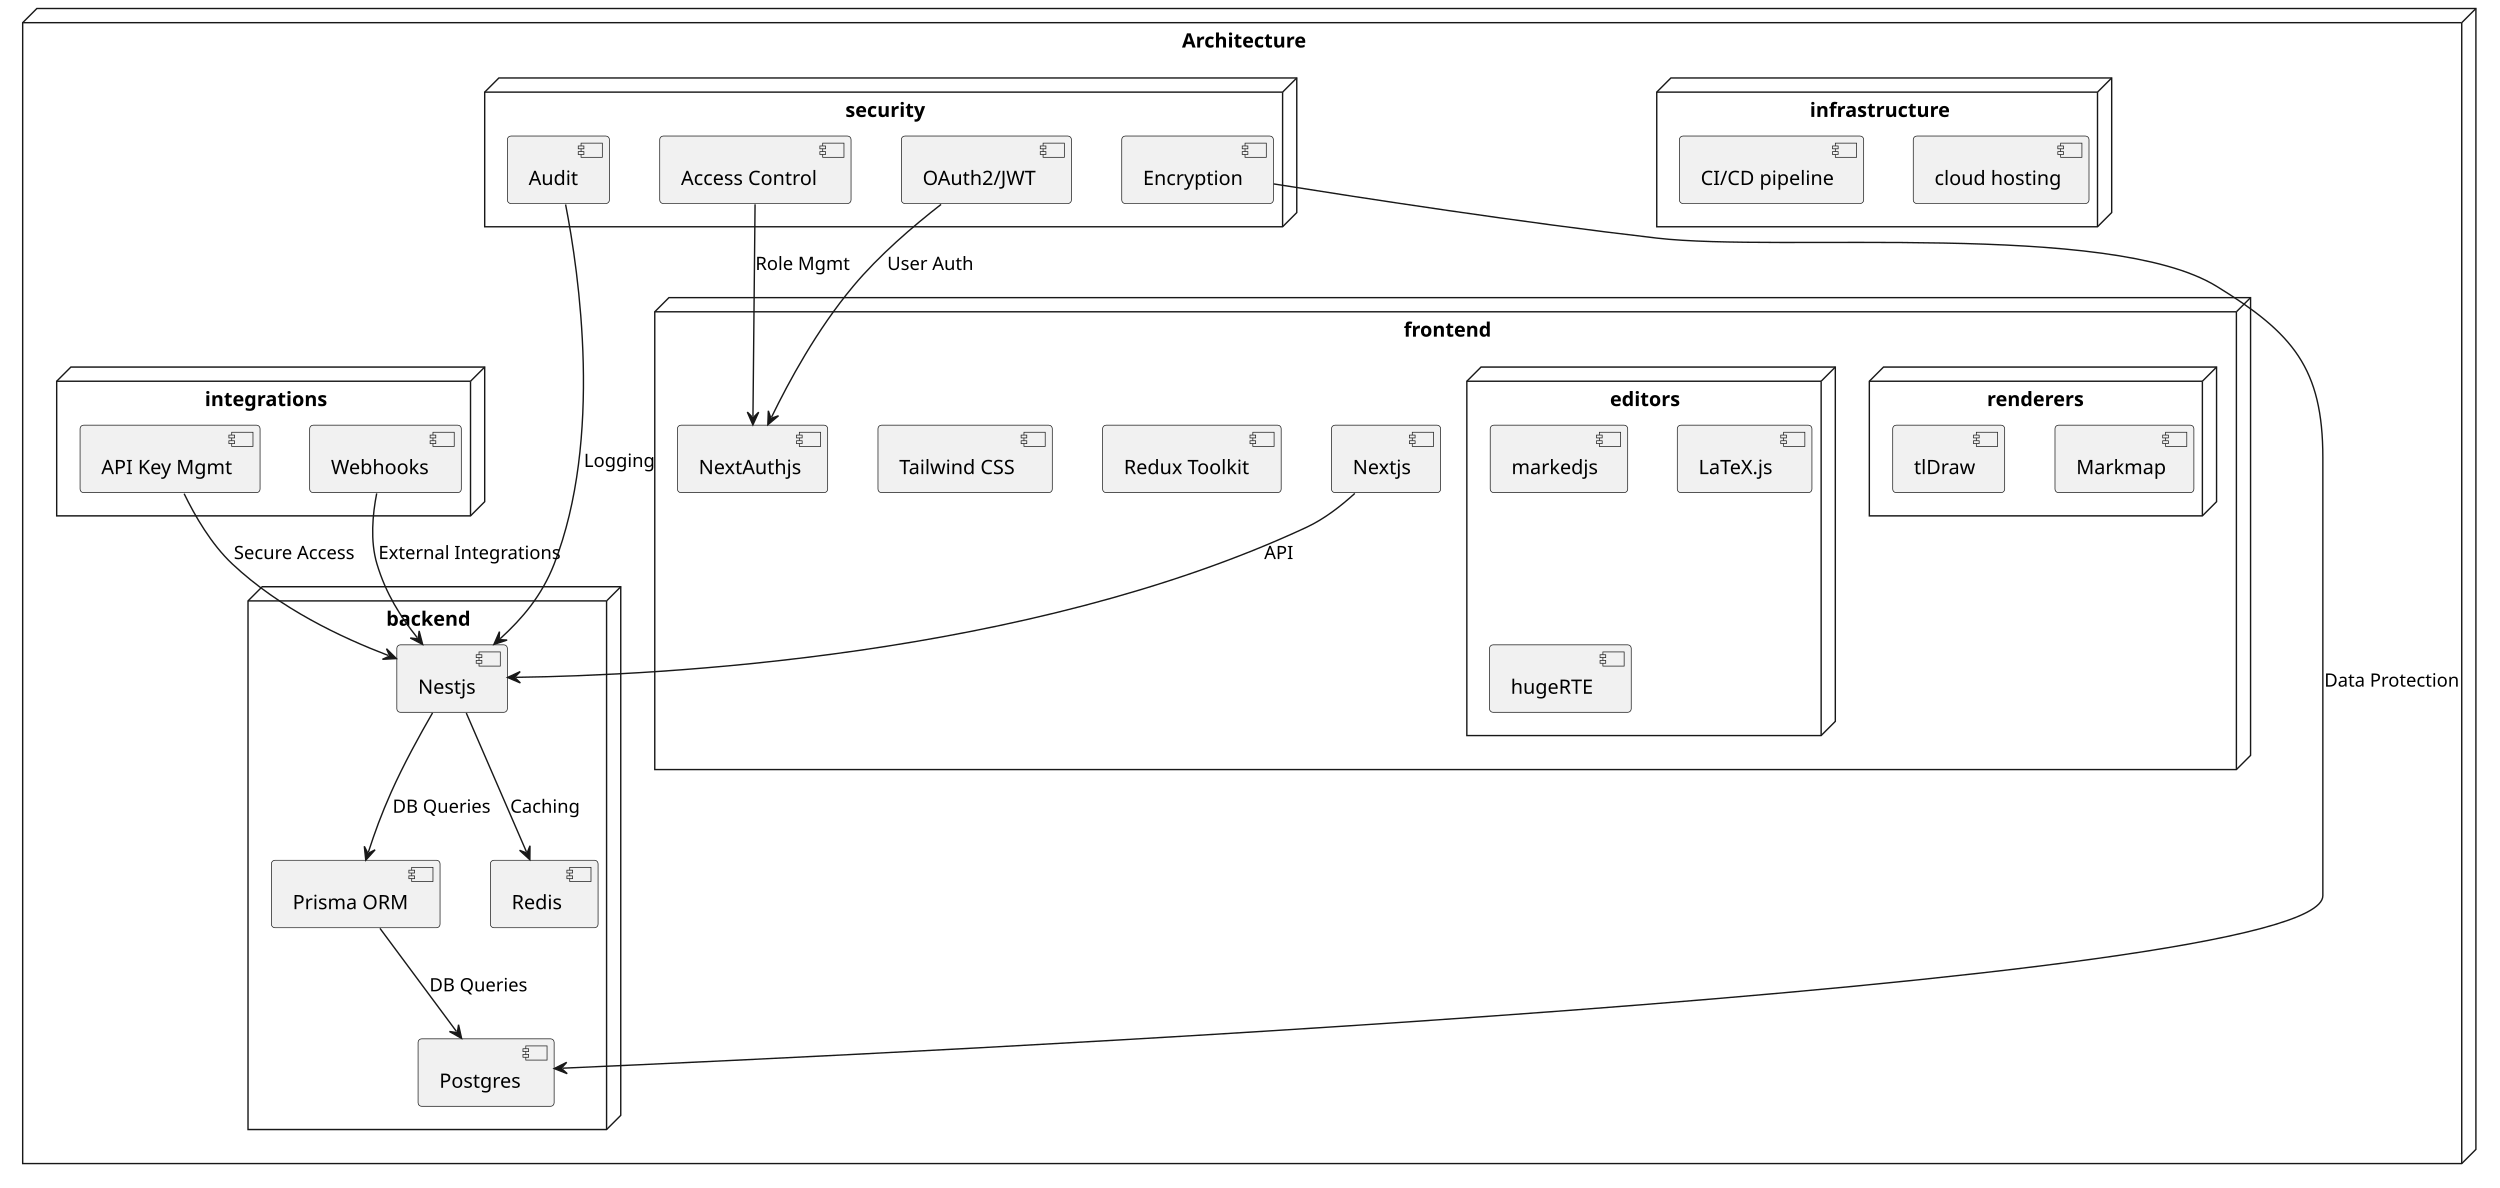
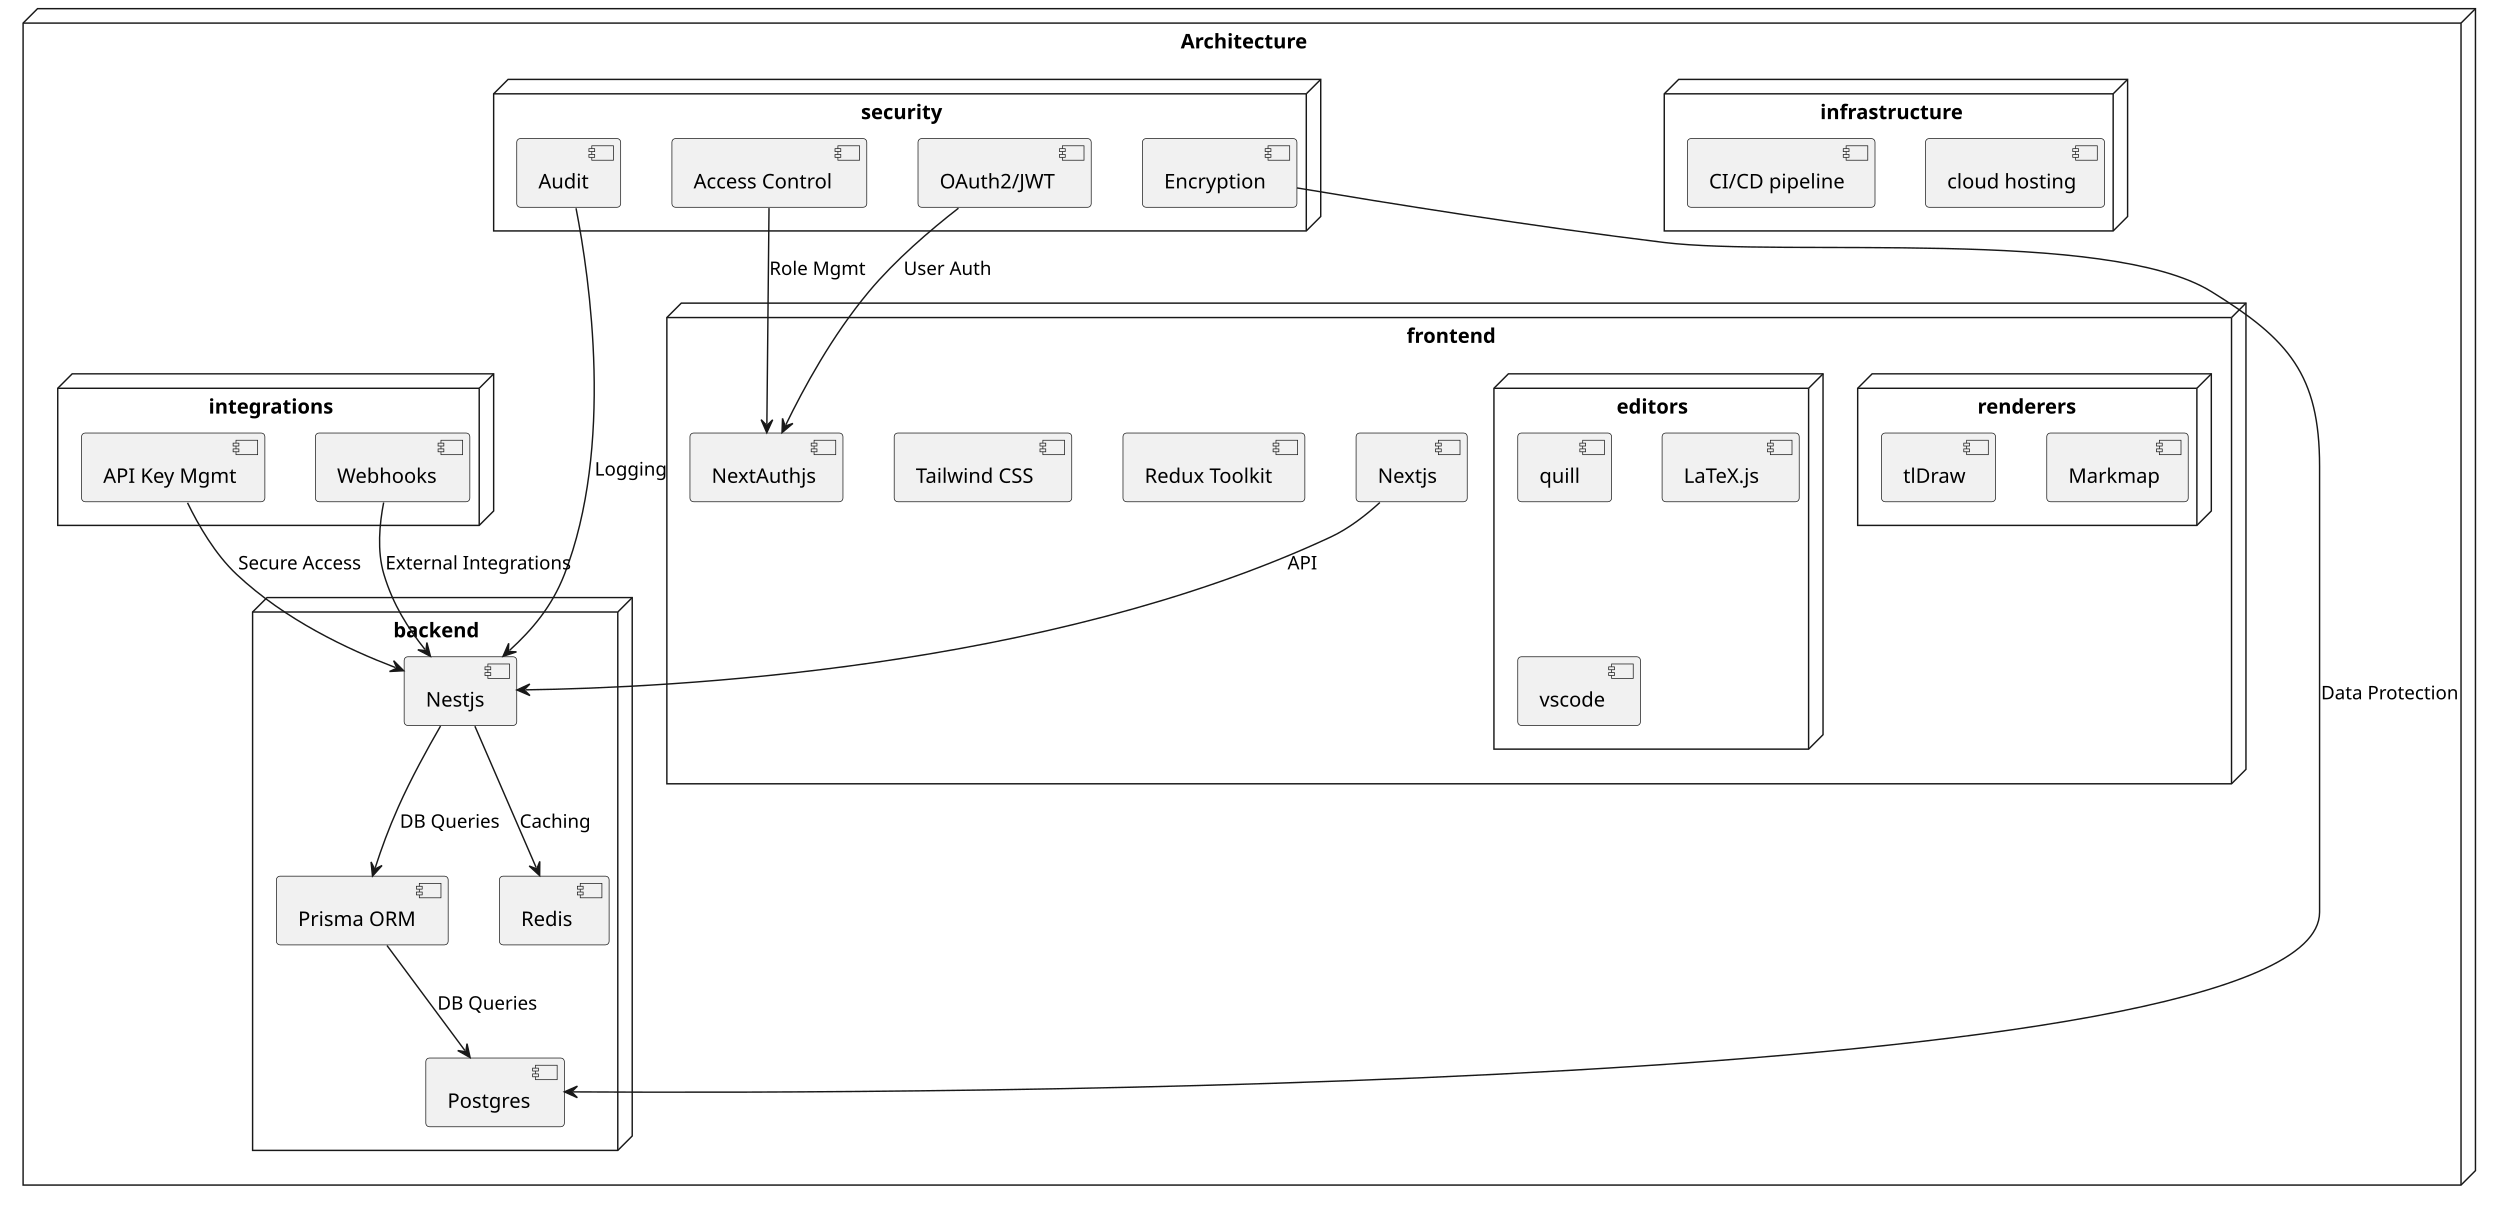
- <svg xmlns="http://www.w3.org/2000/svg" contentStyleType="text/css" height="838px" preserveAspectRatio="none" style="width:1764px;height:838px;background:#FFFFFF;" version="1.1" viewBox="0 0 1764 838" width="1764px" zoomAndPan="magnify">
+ <svg xmlns="http://www.w3.org/2000/svg" contentStyleType="text/css" height="838px" preserveAspectRatio="none" style="width:1732px;height:838px;background:#FFFFFF;" version="1.1" viewBox="0 0 1732 838" width="1732px" zoomAndPan="magnify">
  <defs />
  <g>
    <g id="cluster_Architecture">
-       <polygon fill="none" points="16,16,26,6,1747,6,1747,811,1737,821,16,821,16,16" style="stroke:#181818;stroke-width:1.0;" />
-       <line style="stroke:#181818;stroke-width:1.0;" x1="1737" x2="1747" y1="16" y2="6" />
-       <line style="stroke:#181818;stroke-width:1.0;" x1="16" x2="1737" y1="16" y2="16" />
-       <line style="stroke:#181818;stroke-width:1.0;" x1="1737" x2="1737" y1="16" y2="821" />
-       <text fill="#000000" font-family="sans-serif" font-size="14" font-weight="bold" lengthAdjust="spacing" textLength="87" x="834" y="33.533">Architecture</text>
+       <polygon fill="none" points="16,16,26,6,1715,6,1715,811,1705,821,16,821,16,16" style="stroke:#181818;stroke-width:1.0;" />
+       <line style="stroke:#181818;stroke-width:1.0;" x1="1705" x2="1715" y1="16" y2="6" />
+       <line style="stroke:#181818;stroke-width:1.0;" x1="16" x2="1705" y1="16" y2="16" />
+       <line style="stroke:#181818;stroke-width:1.0;" x1="1705" x2="1705" y1="16" y2="821" />
+       <text fill="#000000" font-family="sans-serif" font-size="14" font-weight="bold" lengthAdjust="spacing" textLength="87" x="818" y="33.533">Architecture</text>
    </g>
    <g id="cluster_infrastructure">
-       <polygon fill="none" points="1169,65,1179,55,1490,55,1490,150,1480,160,1169,160,1169,65" style="stroke:#181818;stroke-width:1.0;" />
-       <line style="stroke:#181818;stroke-width:1.0;" x1="1480" x2="1490" y1="65" y2="55" />
-       <line style="stroke:#181818;stroke-width:1.0;" x1="1169" x2="1480" y1="65" y2="65" />
-       <line style="stroke:#181818;stroke-width:1.0;" x1="1480" x2="1480" y1="65" y2="160" />
-       <text fill="#000000" font-family="sans-serif" font-size="14" font-weight="bold" lengthAdjust="spacing" textLength="97" x="1277" y="82.533">infrastructure</text>
+       <polygon fill="none" points="1153,65,1163,55,1474,55,1474,150,1464,160,1153,160,1153,65" style="stroke:#181818;stroke-width:1.0;" />
+       <line style="stroke:#181818;stroke-width:1.0;" x1="1464" x2="1474" y1="65" y2="55" />
+       <line style="stroke:#181818;stroke-width:1.0;" x1="1153" x2="1464" y1="65" y2="65" />
+       <line style="stroke:#181818;stroke-width:1.0;" x1="1464" x2="1464" y1="65" y2="160" />
+       <text fill="#000000" font-family="sans-serif" font-size="14" font-weight="bold" lengthAdjust="spacing" textLength="97" x="1261" y="82.533">infrastructure</text>
    </g>
    <g id="cluster_security">
      <polygon fill="none" points="342,65,352,55,915,55,915,150,905,160,342,160,342,65" style="stroke:#181818;stroke-width:1.0;" />
      <line style="stroke:#181818;stroke-width:1.0;" x1="905" x2="915" y1="65" y2="55" />
      <line style="stroke:#181818;stroke-width:1.0;" x1="342" x2="905" y1="65" y2="65" />
      <line style="stroke:#181818;stroke-width:1.0;" x1="905" x2="905" y1="65" y2="160" />
      <text fill="#000000" font-family="sans-serif" font-size="14" font-weight="bold" lengthAdjust="spacing" textLength="56" x="596.5" y="82.533">security</text>
    </g>
    <g id="cluster_frontend">
-       <polygon fill="none" points="462,220,472,210,1588,210,1588,533,1578,543,462,543,462,220" style="stroke:#181818;stroke-width:1.0;" />
-       <line style="stroke:#181818;stroke-width:1.0;" x1="1578" x2="1588" y1="220" y2="210" />
-       <line style="stroke:#181818;stroke-width:1.0;" x1="462" x2="1578" y1="220" y2="220" />
-       <line style="stroke:#181818;stroke-width:1.0;" x1="1578" x2="1578" y1="220" y2="543" />
-       <text fill="#000000" font-family="sans-serif" font-size="14" font-weight="bold" lengthAdjust="spacing" textLength="61" x="990.5" y="237.533">frontend</text>
+       <polygon fill="none" points="462,220,472,210,1556,210,1556,533,1546,543,462,543,462,220" style="stroke:#181818;stroke-width:1.0;" />
+       <line style="stroke:#181818;stroke-width:1.0;" x1="1546" x2="1556" y1="220" y2="210" />
+       <line style="stroke:#181818;stroke-width:1.0;" x1="462" x2="1546" y1="220" y2="220" />
+       <line style="stroke:#181818;stroke-width:1.0;" x1="1546" x2="1546" y1="220" y2="543" />
+       <text fill="#000000" font-family="sans-serif" font-size="14" font-weight="bold" lengthAdjust="spacing" textLength="61" x="974.5" y="237.533">frontend</text>
    </g>
    <g id="cluster_renderers">
-       <polygon fill="none" points="1319,269,1329,259,1564,259,1564,354,1554,364,1319,364,1319,269" style="stroke:#181818;stroke-width:1.0;" />
-       <line style="stroke:#181818;stroke-width:1.0;" x1="1554" x2="1564" y1="269" y2="259" />
-       <line style="stroke:#181818;stroke-width:1.0;" x1="1319" x2="1554" y1="269" y2="269" />
-       <line style="stroke:#181818;stroke-width:1.0;" x1="1554" x2="1554" y1="269" y2="364" />
-       <text fill="#000000" font-family="sans-serif" font-size="14" font-weight="bold" lengthAdjust="spacing" textLength="71" x="1402" y="286.533">renderers</text>
+       <polygon fill="none" points="1287,269,1297,259,1532,259,1532,354,1522,364,1287,364,1287,269" style="stroke:#181818;stroke-width:1.0;" />
+       <line style="stroke:#181818;stroke-width:1.0;" x1="1522" x2="1532" y1="269" y2="259" />
+       <line style="stroke:#181818;stroke-width:1.0;" x1="1287" x2="1522" y1="269" y2="269" />
+       <line style="stroke:#181818;stroke-width:1.0;" x1="1522" x2="1522" y1="269" y2="364" />
+       <text fill="#000000" font-family="sans-serif" font-size="14" font-weight="bold" lengthAdjust="spacing" textLength="71" x="1370" y="286.533">renderers</text>
    </g>
    <g id="cluster_editors">
-       <polygon fill="none" points="1035,269,1045,259,1295,259,1295,509,1285,519,1035,519,1035,269" style="stroke:#181818;stroke-width:1.0;" />
-       <line style="stroke:#181818;stroke-width:1.0;" x1="1285" x2="1295" y1="269" y2="259" />
-       <line style="stroke:#181818;stroke-width:1.0;" x1="1035" x2="1285" y1="269" y2="269" />
-       <line style="stroke:#181818;stroke-width:1.0;" x1="1285" x2="1285" y1="269" y2="519" />
-       <text fill="#000000" font-family="sans-serif" font-size="14" font-weight="bold" lengthAdjust="spacing" textLength="50" x="1136" y="286.533">editors</text>
+       <polygon fill="none" points="1035,269,1045,259,1263,259,1263,509,1253,519,1035,519,1035,269" style="stroke:#181818;stroke-width:1.0;" />
+       <line style="stroke:#181818;stroke-width:1.0;" x1="1253" x2="1263" y1="269" y2="259" />
+       <line style="stroke:#181818;stroke-width:1.0;" x1="1035" x2="1253" y1="269" y2="269" />
+       <line style="stroke:#181818;stroke-width:1.0;" x1="1253" x2="1253" y1="269" y2="519" />
+       <text fill="#000000" font-family="sans-serif" font-size="14" font-weight="bold" lengthAdjust="spacing" textLength="50" x="1120" y="286.533">editors</text>
    </g>
    <g id="cluster_backend">
      <polygon fill="none" points="175,424,185,414,438,414,438,787,428,797,175,797,175,424" style="stroke:#181818;stroke-width:1.0;" />
      <line style="stroke:#181818;stroke-width:1.0;" x1="428" x2="438" y1="424" y2="414" />
      <line style="stroke:#181818;stroke-width:1.0;" x1="175" x2="428" y1="424" y2="424" />
      <line style="stroke:#181818;stroke-width:1.0;" x1="428" x2="428" y1="424" y2="797" />
      <text fill="#000000" font-family="sans-serif" font-size="14" font-weight="bold" lengthAdjust="spacing" textLength="60" x="272.5" y="441.533">backend</text>
    </g>
    <g id="cluster_integrations">
      <polygon fill="none" points="40,269,50,259,342,259,342,354,332,364,40,364,40,269" style="stroke:#181818;stroke-width:1.0;" />
      <line style="stroke:#181818;stroke-width:1.0;" x1="332" x2="342" y1="269" y2="259" />
      <line style="stroke:#181818;stroke-width:1.0;" x1="40" x2="332" y1="269" y2="269" />
      <line style="stroke:#181818;stroke-width:1.0;" x1="332" x2="332" y1="269" y2="364" />
      <text fill="#000000" font-family="sans-serif" font-size="14" font-weight="bold" lengthAdjust="spacing" textLength="85" x="144.5" y="286.533">integrations</text>
    </g>
    <g id="elem_cloud hosting">
-       <rect fill="#F1F1F1" height="47.609" rx="2.5" ry="2.5" style="stroke:#181818;stroke-width:0.5;" width="124" x="1350" y="96" />
-       <rect fill="#F1F1F1" height="10" style="stroke:#181818;stroke-width:0.5;" width="15" x="1454" y="101" />
-       <rect fill="#F1F1F1" height="2" style="stroke:#181818;stroke-width:0.5;" width="4" x="1452" y="103" />
-       <rect fill="#F1F1F1" height="2" style="stroke:#181818;stroke-width:0.5;" width="4" x="1452" y="107" />
-       <text fill="#000000" font-family="sans-serif" font-size="14" lengthAdjust="spacing" textLength="84" x="1365" y="130.533">cloud hosting</text>
+       <rect fill="#F1F1F1" height="47.609" rx="2.5" ry="2.5" style="stroke:#181818;stroke-width:0.5;" width="124" x="1334" y="96" />
+       <rect fill="#F1F1F1" height="10" style="stroke:#181818;stroke-width:0.5;" width="15" x="1438" y="101" />
+       <rect fill="#F1F1F1" height="2" style="stroke:#181818;stroke-width:0.5;" width="4" x="1436" y="103" />
+       <rect fill="#F1F1F1" height="2" style="stroke:#181818;stroke-width:0.5;" width="4" x="1436" y="107" />
+       <text fill="#000000" font-family="sans-serif" font-size="14" lengthAdjust="spacing" textLength="84" x="1349" y="130.533">cloud hosting</text>
    </g>
    <g id="elem_CI/CD pipeline">
-       <rect fill="#F1F1F1" height="47.609" rx="2.5" ry="2.5" style="stroke:#181818;stroke-width:0.5;" width="130" x="1185" y="96" />
-       <rect fill="#F1F1F1" height="10" style="stroke:#181818;stroke-width:0.5;" width="15" x="1295" y="101" />
-       <rect fill="#F1F1F1" height="2" style="stroke:#181818;stroke-width:0.5;" width="4" x="1293" y="103" />
-       <rect fill="#F1F1F1" height="2" style="stroke:#181818;stroke-width:0.5;" width="4" x="1293" y="107" />
-       <text fill="#000000" font-family="sans-serif" font-size="14" lengthAdjust="spacing" textLength="90" x="1200" y="130.533">CI/CD pipeline</text>
+       <rect fill="#F1F1F1" height="47.609" rx="2.5" ry="2.5" style="stroke:#181818;stroke-width:0.5;" width="130" x="1169" y="96" />
+       <rect fill="#F1F1F1" height="10" style="stroke:#181818;stroke-width:0.5;" width="15" x="1279" y="101" />
+       <rect fill="#F1F1F1" height="2" style="stroke:#181818;stroke-width:0.5;" width="4" x="1277" y="103" />
+       <rect fill="#F1F1F1" height="2" style="stroke:#181818;stroke-width:0.5;" width="4" x="1277" y="107" />
+       <text fill="#000000" font-family="sans-serif" font-size="14" lengthAdjust="spacing" textLength="90" x="1184" y="130.533">CI/CD pipeline</text>
    </g>
    <g id="elem_Access Control">
      <rect fill="#F1F1F1" height="47.609" rx="2.5" ry="2.5" style="stroke:#181818;stroke-width:0.5;" width="135" x="465.5" y="96" />
      <rect fill="#F1F1F1" height="10" style="stroke:#181818;stroke-width:0.5;" width="15" x="580.5" y="101" />
      <rect fill="#F1F1F1" height="2" style="stroke:#181818;stroke-width:0.5;" width="4" x="578.5" y="103" />
      <rect fill="#F1F1F1" height="2" style="stroke:#181818;stroke-width:0.5;" width="4" x="578.5" y="107" />
      <text fill="#000000" font-family="sans-serif" font-size="14" lengthAdjust="spacing" textLength="95" x="480.5" y="130.533">Access Control</text>
    </g>
    <g id="elem_Encryption">
      <rect fill="#F1F1F1" height="47.609" rx="2.5" ry="2.5" style="stroke:#181818;stroke-width:0.5;" width="107" x="791.5" y="96" />
      <rect fill="#F1F1F1" height="10" style="stroke:#181818;stroke-width:0.5;" width="15" x="878.5" y="101" />
      <rect fill="#F1F1F1" height="2" style="stroke:#181818;stroke-width:0.5;" width="4" x="876.5" y="103" />
      <rect fill="#F1F1F1" height="2" style="stroke:#181818;stroke-width:0.5;" width="4" x="876.5" y="107" />
      <text fill="#000000" font-family="sans-serif" font-size="14" lengthAdjust="spacing" textLength="67" x="806.5" y="130.533">Encryption</text>
    </g>
    <g id="elem_OAuth2/JWT">
      <rect fill="#F1F1F1" height="47.609" rx="2.5" ry="2.5" style="stroke:#181818;stroke-width:0.5;" width="120" x="636" y="96" />
      <rect fill="#F1F1F1" height="10" style="stroke:#181818;stroke-width:0.5;" width="15" x="736" y="101" />
      <rect fill="#F1F1F1" height="2" style="stroke:#181818;stroke-width:0.5;" width="4" x="734" y="103" />
      <rect fill="#F1F1F1" height="2" style="stroke:#181818;stroke-width:0.5;" width="4" x="734" y="107" />
      <text fill="#000000" font-family="sans-serif" font-size="14" lengthAdjust="spacing" textLength="80" x="651" y="130.533">OAuth2/JWT</text>
    </g>
    <g id="elem_Audit">
      <rect fill="#F1F1F1" height="47.609" rx="2.5" ry="2.5" style="stroke:#181818;stroke-width:0.5;" width="72" x="358" y="96" />
      <rect fill="#F1F1F1" height="10" style="stroke:#181818;stroke-width:0.5;" width="15" x="410" y="101" />
      <rect fill="#F1F1F1" height="2" style="stroke:#181818;stroke-width:0.5;" width="4" x="408" y="103" />
      <rect fill="#F1F1F1" height="2" style="stroke:#181818;stroke-width:0.5;" width="4" x="408" y="107" />
      <text fill="#000000" font-family="sans-serif" font-size="14" lengthAdjust="spacing" textLength="32" x="373" y="130.533">Audit</text>
    </g>
    <g id="elem_Nextjs">
      <rect fill="#F1F1F1" height="47.609" rx="2.5" ry="2.5" style="stroke:#181818;stroke-width:0.5;" width="77" x="939.5" y="300" />
      <rect fill="#F1F1F1" height="10" style="stroke:#181818;stroke-width:0.5;" width="15" x="996.5" y="305" />
      <rect fill="#F1F1F1" height="2" style="stroke:#181818;stroke-width:0.5;" width="4" x="994.5" y="307" />
      <rect fill="#F1F1F1" height="2" style="stroke:#181818;stroke-width:0.5;" width="4" x="994.5" y="311" />
      <text fill="#000000" font-family="sans-serif" font-size="14" lengthAdjust="spacing" textLength="37" x="954.5" y="334.533">Nextjs</text>
    </g>
    <g id="elem_Redux Toolkit">
      <rect fill="#F1F1F1" height="47.609" rx="2.5" ry="2.5" style="stroke:#181818;stroke-width:0.5;" width="126" x="778" y="300" />
      <rect fill="#F1F1F1" height="10" style="stroke:#181818;stroke-width:0.5;" width="15" x="884" y="305" />
      <rect fill="#F1F1F1" height="2" style="stroke:#181818;stroke-width:0.5;" width="4" x="882" y="307" />
      <rect fill="#F1F1F1" height="2" style="stroke:#181818;stroke-width:0.5;" width="4" x="882" y="311" />
      <text fill="#000000" font-family="sans-serif" font-size="14" lengthAdjust="spacing" textLength="86" x="793" y="334.533">Redux Toolkit</text>
    </g>
    <g id="elem_Tailwind CSS">
      <rect fill="#F1F1F1" height="47.609" rx="2.5" ry="2.5" style="stroke:#181818;stroke-width:0.5;" width="123" x="619.5" y="300" />
      <rect fill="#F1F1F1" height="10" style="stroke:#181818;stroke-width:0.5;" width="15" x="722.5" y="305" />
      <rect fill="#F1F1F1" height="2" style="stroke:#181818;stroke-width:0.5;" width="4" x="720.5" y="307" />
      <rect fill="#F1F1F1" height="2" style="stroke:#181818;stroke-width:0.5;" width="4" x="720.5" y="311" />
      <text fill="#000000" font-family="sans-serif" font-size="14" lengthAdjust="spacing" textLength="83" x="634.5" y="334.533">Tailwind CSS</text>
    </g>
    <g id="elem_NextAuthjs">
      <rect fill="#F1F1F1" height="47.609" rx="2.5" ry="2.5" style="stroke:#181818;stroke-width:0.5;" width="106" x="478" y="300" />
      <rect fill="#F1F1F1" height="10" style="stroke:#181818;stroke-width:0.5;" width="15" x="564" y="305" />
      <rect fill="#F1F1F1" height="2" style="stroke:#181818;stroke-width:0.5;" width="4" x="562" y="307" />
      <rect fill="#F1F1F1" height="2" style="stroke:#181818;stroke-width:0.5;" width="4" x="562" y="311" />
      <text fill="#000000" font-family="sans-serif" font-size="14" lengthAdjust="spacing" textLength="66" x="493" y="334.533">NextAuthjs</text>
    </g>
    <g id="elem_Markmap">
-       <rect fill="#F1F1F1" height="47.609" rx="2.5" ry="2.5" style="stroke:#181818;stroke-width:0.5;" width="98" x="1450" y="300" />
-       <rect fill="#F1F1F1" height="10" style="stroke:#181818;stroke-width:0.5;" width="15" x="1528" y="305" />
-       <rect fill="#F1F1F1" height="2" style="stroke:#181818;stroke-width:0.5;" width="4" x="1526" y="307" />
-       <rect fill="#F1F1F1" height="2" style="stroke:#181818;stroke-width:0.5;" width="4" x="1526" y="311" />
-       <text fill="#000000" font-family="sans-serif" font-size="14" lengthAdjust="spacing" textLength="58" x="1465" y="334.533">Markmap</text>
+       <rect fill="#F1F1F1" height="47.609" rx="2.5" ry="2.5" style="stroke:#181818;stroke-width:0.5;" width="98" x="1418" y="300" />
+       <rect fill="#F1F1F1" height="10" style="stroke:#181818;stroke-width:0.5;" width="15" x="1496" y="305" />
+       <rect fill="#F1F1F1" height="2" style="stroke:#181818;stroke-width:0.5;" width="4" x="1494" y="307" />
+       <rect fill="#F1F1F1" height="2" style="stroke:#181818;stroke-width:0.5;" width="4" x="1494" y="311" />
+       <text fill="#000000" font-family="sans-serif" font-size="14" lengthAdjust="spacing" textLength="58" x="1433" y="334.533">Markmap</text>
    </g>
    <g id="elem_tlDraw">
-       <rect fill="#F1F1F1" height="47.609" rx="2.5" ry="2.5" style="stroke:#181818;stroke-width:0.5;" width="79" x="1335.5" y="300" />
-       <rect fill="#F1F1F1" height="10" style="stroke:#181818;stroke-width:0.5;" width="15" x="1394.5" y="305" />
-       <rect fill="#F1F1F1" height="2" style="stroke:#181818;stroke-width:0.5;" width="4" x="1392.5" y="307" />
-       <rect fill="#F1F1F1" height="2" style="stroke:#181818;stroke-width:0.5;" width="4" x="1392.5" y="311" />
-       <text fill="#000000" font-family="sans-serif" font-size="14" lengthAdjust="spacing" textLength="39" x="1350.5" y="334.533">tlDraw</text>
-     </g>
-     <g id="elem_markedjs">
-       <rect fill="#F1F1F1" height="47.609" rx="2.5" ry="2.5" style="stroke:#181818;stroke-width:0.5;" width="97" x="1051.5" y="300" />
-       <rect fill="#F1F1F1" height="10" style="stroke:#181818;stroke-width:0.5;" width="15" x="1128.5" y="305" />
-       <rect fill="#F1F1F1" height="2" style="stroke:#181818;stroke-width:0.5;" width="4" x="1126.5" y="307" />
-       <rect fill="#F1F1F1" height="2" style="stroke:#181818;stroke-width:0.5;" width="4" x="1126.5" y="311" />
-       <text fill="#000000" font-family="sans-serif" font-size="14" lengthAdjust="spacing" textLength="57" x="1066.5" y="334.533">markedjs</text>
+       <rect fill="#F1F1F1" height="47.609" rx="2.5" ry="2.5" style="stroke:#181818;stroke-width:0.5;" width="79" x="1303.5" y="300" />
+       <rect fill="#F1F1F1" height="10" style="stroke:#181818;stroke-width:0.5;" width="15" x="1362.5" y="305" />
+       <rect fill="#F1F1F1" height="2" style="stroke:#181818;stroke-width:0.5;" width="4" x="1360.5" y="307" />
+       <rect fill="#F1F1F1" height="2" style="stroke:#181818;stroke-width:0.5;" width="4" x="1360.5" y="311" />
+       <text fill="#000000" font-family="sans-serif" font-size="14" lengthAdjust="spacing" textLength="39" x="1318.5" y="334.533">tlDraw</text>
+     </g>
+     <g id="elem_quill">
+       <rect fill="#F1F1F1" height="47.609" rx="2.5" ry="2.5" style="stroke:#181818;stroke-width:0.5;" width="65" x="1051.5" y="300" />
+       <rect fill="#F1F1F1" height="10" style="stroke:#181818;stroke-width:0.5;" width="15" x="1096.5" y="305" />
+       <rect fill="#F1F1F1" height="2" style="stroke:#181818;stroke-width:0.5;" width="4" x="1094.5" y="307" />
+       <rect fill="#F1F1F1" height="2" style="stroke:#181818;stroke-width:0.5;" width="4" x="1094.5" y="311" />
+       <text fill="#000000" font-family="sans-serif" font-size="14" lengthAdjust="spacing" textLength="25" x="1066.5" y="334.533">quill</text>
    </g>
    <g id="elem_LaTeX.js">
-       <rect fill="#F1F1F1" height="47.609" rx="2.5" ry="2.5" style="stroke:#181818;stroke-width:0.5;" width="95" x="1183.5" y="300" />
-       <rect fill="#F1F1F1" height="10" style="stroke:#181818;stroke-width:0.5;" width="15" x="1258.5" y="305" />
-       <rect fill="#F1F1F1" height="2" style="stroke:#181818;stroke-width:0.5;" width="4" x="1256.5" y="307" />
-       <rect fill="#F1F1F1" height="2" style="stroke:#181818;stroke-width:0.5;" width="4" x="1256.5" y="311" />
-       <text fill="#000000" font-family="sans-serif" font-size="14" lengthAdjust="spacing" textLength="55" x="1198.5" y="334.533">LaTeX.js</text>
-     </g>
-     <g id="elem_hugeRTE">
-       <rect fill="#F1F1F1" height="47.609" rx="2.5" ry="2.5" style="stroke:#181818;stroke-width:0.5;" width="100" x="1051" y="455" />
-       <rect fill="#F1F1F1" height="10" style="stroke:#181818;stroke-width:0.5;" width="15" x="1131" y="460" />
-       <rect fill="#F1F1F1" height="2" style="stroke:#181818;stroke-width:0.5;" width="4" x="1129" y="462" />
-       <rect fill="#F1F1F1" height="2" style="stroke:#181818;stroke-width:0.5;" width="4" x="1129" y="466" />
-       <text fill="#000000" font-family="sans-serif" font-size="14" lengthAdjust="spacing" textLength="60" x="1066" y="489.533">hugeRTE</text>
+       <rect fill="#F1F1F1" height="47.609" rx="2.5" ry="2.5" style="stroke:#181818;stroke-width:0.5;" width="95" x="1151.5" y="300" />
+       <rect fill="#F1F1F1" height="10" style="stroke:#181818;stroke-width:0.5;" width="15" x="1226.5" y="305" />
+       <rect fill="#F1F1F1" height="2" style="stroke:#181818;stroke-width:0.5;" width="4" x="1224.5" y="307" />
+       <rect fill="#F1F1F1" height="2" style="stroke:#181818;stroke-width:0.5;" width="4" x="1224.5" y="311" />
+       <text fill="#000000" font-family="sans-serif" font-size="14" lengthAdjust="spacing" textLength="55" x="1166.5" y="334.533">LaTeX.js</text>
+     </g>
+     <g id="elem_vscode">
+       <rect fill="#F1F1F1" height="47.609" rx="2.5" ry="2.5" style="stroke:#181818;stroke-width:0.5;" width="85" x="1051.5" y="455" />
+       <rect fill="#F1F1F1" height="10" style="stroke:#181818;stroke-width:0.5;" width="15" x="1116.5" y="460" />
+       <rect fill="#F1F1F1" height="2" style="stroke:#181818;stroke-width:0.5;" width="4" x="1114.5" y="462" />
+       <rect fill="#F1F1F1" height="2" style="stroke:#181818;stroke-width:0.5;" width="4" x="1114.5" y="466" />
+       <text fill="#000000" font-family="sans-serif" font-size="14" lengthAdjust="spacing" textLength="45" x="1066.5" y="489.533">vscode</text>
    </g>
    <g id="elem_Nestjs">
      <rect fill="#F1F1F1" height="47.609" rx="2.5" ry="2.5" style="stroke:#181818;stroke-width:0.5;" width="78" x="280" y="455" />
      <rect fill="#F1F1F1" height="10" style="stroke:#181818;stroke-width:0.5;" width="15" x="338" y="460" />
      <rect fill="#F1F1F1" height="2" style="stroke:#181818;stroke-width:0.5;" width="4" x="336" y="462" />
      <rect fill="#F1F1F1" height="2" style="stroke:#181818;stroke-width:0.5;" width="4" x="336" y="466" />
      <text fill="#000000" font-family="sans-serif" font-size="14" lengthAdjust="spacing" textLength="38" x="295" y="489.533">Nestjs</text>
    </g>
    <g id="elem_Prisma ORM">
      <rect fill="#F1F1F1" height="47.609" rx="2.5" ry="2.5" style="stroke:#181818;stroke-width:0.5;" width="119" x="191.5" y="607" />
      <rect fill="#F1F1F1" height="10" style="stroke:#181818;stroke-width:0.5;" width="15" x="290.5" y="612" />
      <rect fill="#F1F1F1" height="2" style="stroke:#181818;stroke-width:0.5;" width="4" x="288.5" y="614" />
      <rect fill="#F1F1F1" height="2" style="stroke:#181818;stroke-width:0.5;" width="4" x="288.5" y="618" />
      <text fill="#000000" font-family="sans-serif" font-size="14" lengthAdjust="spacing" textLength="79" x="206.5" y="641.533">Prisma ORM</text>
    </g>
    <g id="elem_Postgres">
      <rect fill="#F1F1F1" height="47.609" rx="2.5" ry="2.5" style="stroke:#181818;stroke-width:0.5;" width="96" x="295" y="733" />
      <rect fill="#F1F1F1" height="10" style="stroke:#181818;stroke-width:0.5;" width="15" x="371" y="738" />
      <rect fill="#F1F1F1" height="2" style="stroke:#181818;stroke-width:0.5;" width="4" x="369" y="740" />
      <rect fill="#F1F1F1" height="2" style="stroke:#181818;stroke-width:0.5;" width="4" x="369" y="744" />
      <text fill="#000000" font-family="sans-serif" font-size="14" lengthAdjust="spacing" textLength="56" x="310" y="767.533">Postgres</text>
    </g>
    <g id="elem_Redis">
      <rect fill="#F1F1F1" height="47.609" rx="2.5" ry="2.5" style="stroke:#181818;stroke-width:0.5;" width="76" x="346" y="607" />
      <rect fill="#F1F1F1" height="10" style="stroke:#181818;stroke-width:0.5;" width="15" x="402" y="612" />
      <rect fill="#F1F1F1" height="2" style="stroke:#181818;stroke-width:0.5;" width="4" x="400" y="614" />
      <rect fill="#F1F1F1" height="2" style="stroke:#181818;stroke-width:0.5;" width="4" x="400" y="618" />
      <text fill="#000000" font-family="sans-serif" font-size="14" lengthAdjust="spacing" textLength="36" x="361" y="641.533">Redis</text>
    </g>
    <g id="elem_API Key Mgmt">
      <rect fill="#F1F1F1" height="47.609" rx="2.5" ry="2.5" style="stroke:#181818;stroke-width:0.5;" width="127" x="56.5" y="300" />
      <rect fill="#F1F1F1" height="10" style="stroke:#181818;stroke-width:0.5;" width="15" x="163.5" y="305" />
      <rect fill="#F1F1F1" height="2" style="stroke:#181818;stroke-width:0.5;" width="4" x="161.5" y="307" />
      <rect fill="#F1F1F1" height="2" style="stroke:#181818;stroke-width:0.5;" width="4" x="161.5" y="311" />
      <text fill="#000000" font-family="sans-serif" font-size="14" lengthAdjust="spacing" textLength="87" x="71.5" y="334.533">API Key Mgmt</text>
    </g>
    <g id="elem_Webhooks">
      <rect fill="#F1F1F1" height="47.609" rx="2.5" ry="2.5" style="stroke:#181818;stroke-width:0.5;" width="107" x="218.5" y="300" />
      <rect fill="#F1F1F1" height="10" style="stroke:#181818;stroke-width:0.5;" width="15" x="305.5" y="305" />
      <rect fill="#F1F1F1" height="2" style="stroke:#181818;stroke-width:0.5;" width="4" x="303.5" y="307" />
      <rect fill="#F1F1F1" height="2" style="stroke:#181818;stroke-width:0.5;" width="4" x="303.5" y="311" />
      <text fill="#000000" font-family="sans-serif" font-size="14" lengthAdjust="spacing" textLength="67" x="233.5" y="334.533">Webhooks</text>
    </g>
    <g id="link_Encryption_Postgres">
-       <path d="M898.76,129.78 C962.94,140.03 1073.58,156.98 1169,168 C1256.52,178.11 1488.93,155.88 1564,202 C1617.91,235.12 1639,259.73 1639,323 C1639,323 1639,323 1639,632 C1639,695.96 631.594,743.499 397.044,753.709 " fill="none" id="Encryption-to-Postgres" style="stroke:#181818;stroke-width:1.0;" />
-       <polygon fill="#181818" points="391.05,753.97,400.215,757.575,396.045,753.753,399.868,749.582,391.05,753.97" style="stroke:#181818;stroke-width:1.0;" />
-       <text fill="#000000" font-family="sans-serif" font-size="13" lengthAdjust="spacing" textLength="90" x="1640" y="484.495">Data Protection</text>
+       <path d="M898.55,130.2 C959.89,140.5 1063.46,157.16 1153,168 C1236.95,178.16 1460.03,157.61 1532,202 C1585.85,235.22 1607,259.73 1607,323 C1607,323 1607,323 1607,632 C1607,756.58 627.89,757.877 397.01,756.457 " fill="none" id="Encryption-to-Postgres" style="stroke:#181818;stroke-width:1.0;" />
+       <polygon fill="#181818" points="391.01,756.42,399.985,760.475,396.01,756.451,400.034,752.475,391.01,756.42" style="stroke:#181818;stroke-width:1.0;" />
+       <text fill="#000000" font-family="sans-serif" font-size="13" lengthAdjust="spacing" textLength="90" x="1608" y="484.495">Data Protection</text>
    </g>
    <g id="link_Audit_Nestjs">
      <path d="M399.08,144.29 C408.64,193.28 425.42,309.73 391,398 C382.31,420.28 368.744,436.238 352.914,450.668 " fill="none" id="Audit-to-Nestjs" style="stroke:#181818;stroke-width:1.0;" />
      <polygon fill="#181818" points="348.48,454.71,357.826,451.603,352.175,451.342,352.437,445.691,348.48,454.71" style="stroke:#181818;stroke-width:1.0;" />
      <text fill="#000000" font-family="sans-serif" font-size="13" lengthAdjust="spacing" textLength="45" x="412" y="329.495">Logging</text>
    </g>
    <g id="link_Nextjs_Nestjs">
      <path d="M955.95,348.16 C946.33,356.94 934.42,366.21 922,372 C724.74,463.94 463.289,476.536 364.109,477.926 " fill="none" id="Nextjs-to-Nestjs" style="stroke:#181818;stroke-width:1.0;" />
      <polygon fill="#181818" points="358.11,478.01,367.165,481.884,363.11,477.94,367.053,473.884,358.11,478.01" style="stroke:#181818;stroke-width:1.0;" />
      <text fill="#000000" font-family="sans-serif" font-size="13" lengthAdjust="spacing" textLength="21" x="892" y="394.495">API</text>
    </g>
    <g id="link_OAuth2/JWT_NextAuthjs">
      <path d="M664.02,144.23 C644.63,159.31 620.21,180.16 602,202 C576.26,232.86 556.84,268.817 544.41,294.307 " fill="none" id="OAuth2/JWT-to-NextAuthjs" style="stroke:#181818;stroke-width:1.0;" />
      <polygon fill="#181818" points="541.78,299.7,549.32,293.364,543.971,295.206,542.129,289.857,541.78,299.7" style="stroke:#181818;stroke-width:1.0;" />
      <text fill="#000000" font-family="sans-serif" font-size="13" lengthAdjust="spacing" textLength="58" x="626" y="190.495">User Auth</text>
    </g>
    <g id="link_Access Control_NextAuthjs">
      <path d="M532.77,144.17 C532.39,183.03 531.669,254.9 531.289,293.79 " fill="none" id="Access Control-to-NextAuthjs" style="stroke:#181818;stroke-width:1.0;" />
      <polygon fill="#181818" points="531.23,299.79,535.318,290.829,531.279,294.79,527.318,290.751,531.23,299.79" style="stroke:#181818;stroke-width:1.0;" />
      <text fill="#000000" font-family="sans-serif" font-size="13" lengthAdjust="spacing" textLength="63" x="533" y="190.495">Role Mgmt</text>
    </g>
    <g id="link_Webhooks_Nestjs">
      <path d="M265.8,348.15 C262.93,362.73 261.12,381.81 266,398 C272.34,419.06 282.502,434.977 294.472,450.007 " fill="none" id="Webhooks-to-Nestjs" style="stroke:#181818;stroke-width:1.0;" />
      <polygon fill="#181818" points="298.21,454.7,295.732,445.168,295.095,450.789,289.474,450.152,298.21,454.7" style="stroke:#181818;stroke-width:1.0;" />
      <text fill="#000000" font-family="sans-serif" font-size="13" lengthAdjust="spacing" textLength="119" x="267" y="394.495">External Integrations</text>
    </g>
    <g id="link_API Key Mgmt_Nestjs">
      <path d="M129.92,348.34 C137.47,363.92 149.09,384.04 164,398 C197.6,429.46 240.347,449.612 274.077,462.542 " fill="none" id="API Key Mgmt-to-Nestjs" style="stroke:#181818;stroke-width:1.0;" />
      <polygon fill="#181818" points="279.68,464.69,272.708,457.734,275.011,462.9,269.844,465.204,279.68,464.69" style="stroke:#181818;stroke-width:1.0;" />
      <text fill="#000000" font-family="sans-serif" font-size="13" lengthAdjust="spacing" textLength="89" x="165" y="394.495">Secure Access</text>
    </g>
    <g id="link_Prisma ORM_Postgres">
      <path d="M268.09,655.03 C284.51,677.17 305.625,705.621 322.115,727.851 " fill="none" id="Prisma ORM-to-Postgres" style="stroke:#181818;stroke-width:1.0;" />
      <polygon fill="#181818" points="325.69,732.67,323.541,723.058,322.711,728.654,317.115,727.825,325.69,732.67" style="stroke:#181818;stroke-width:1.0;" />
      <text fill="#000000" font-family="sans-serif" font-size="13" lengthAdjust="spacing" textLength="67" x="303" y="699.495">DB Queries</text>
    </g>
    <g id="link_Nestjs_Redis">
      <path d="M329.01,503.11 C341.19,531.21 359.255,572.885 371.485,601.115 " fill="none" id="Nestjs-to-Redis" style="stroke:#181818;stroke-width:1.0;" />
      <polygon fill="#181818" points="373.87,606.62,373.963,596.772,371.882,602.032,366.622,599.952,373.87,606.62" style="stroke:#181818;stroke-width:1.0;" />
      <text fill="#000000" font-family="sans-serif" font-size="13" lengthAdjust="spacing" textLength="47" x="360" y="573.495">Caching</text>
    </g>
    <g id="link_Nestjs_Prisma ORM">
      <path d="M305.2,503.01 C296.23,518.51 284.63,539.6 276,559 C269.04,574.64 264.517,587.165 259.937,601.235 " fill="none" id="Nestjs-to-Prisma ORM" style="stroke:#181818;stroke-width:1.0;" />
      <polygon fill="#181818" points="258.08,606.94,264.669,599.62,259.628,602.186,257.062,597.144,258.08,606.94" style="stroke:#181818;stroke-width:1.0;" />
      <text fill="#000000" font-family="sans-serif" font-size="13" lengthAdjust="spacing" textLength="67" x="277" y="573.495">DB Queries</text>
    </g>
  </g>
</svg>
